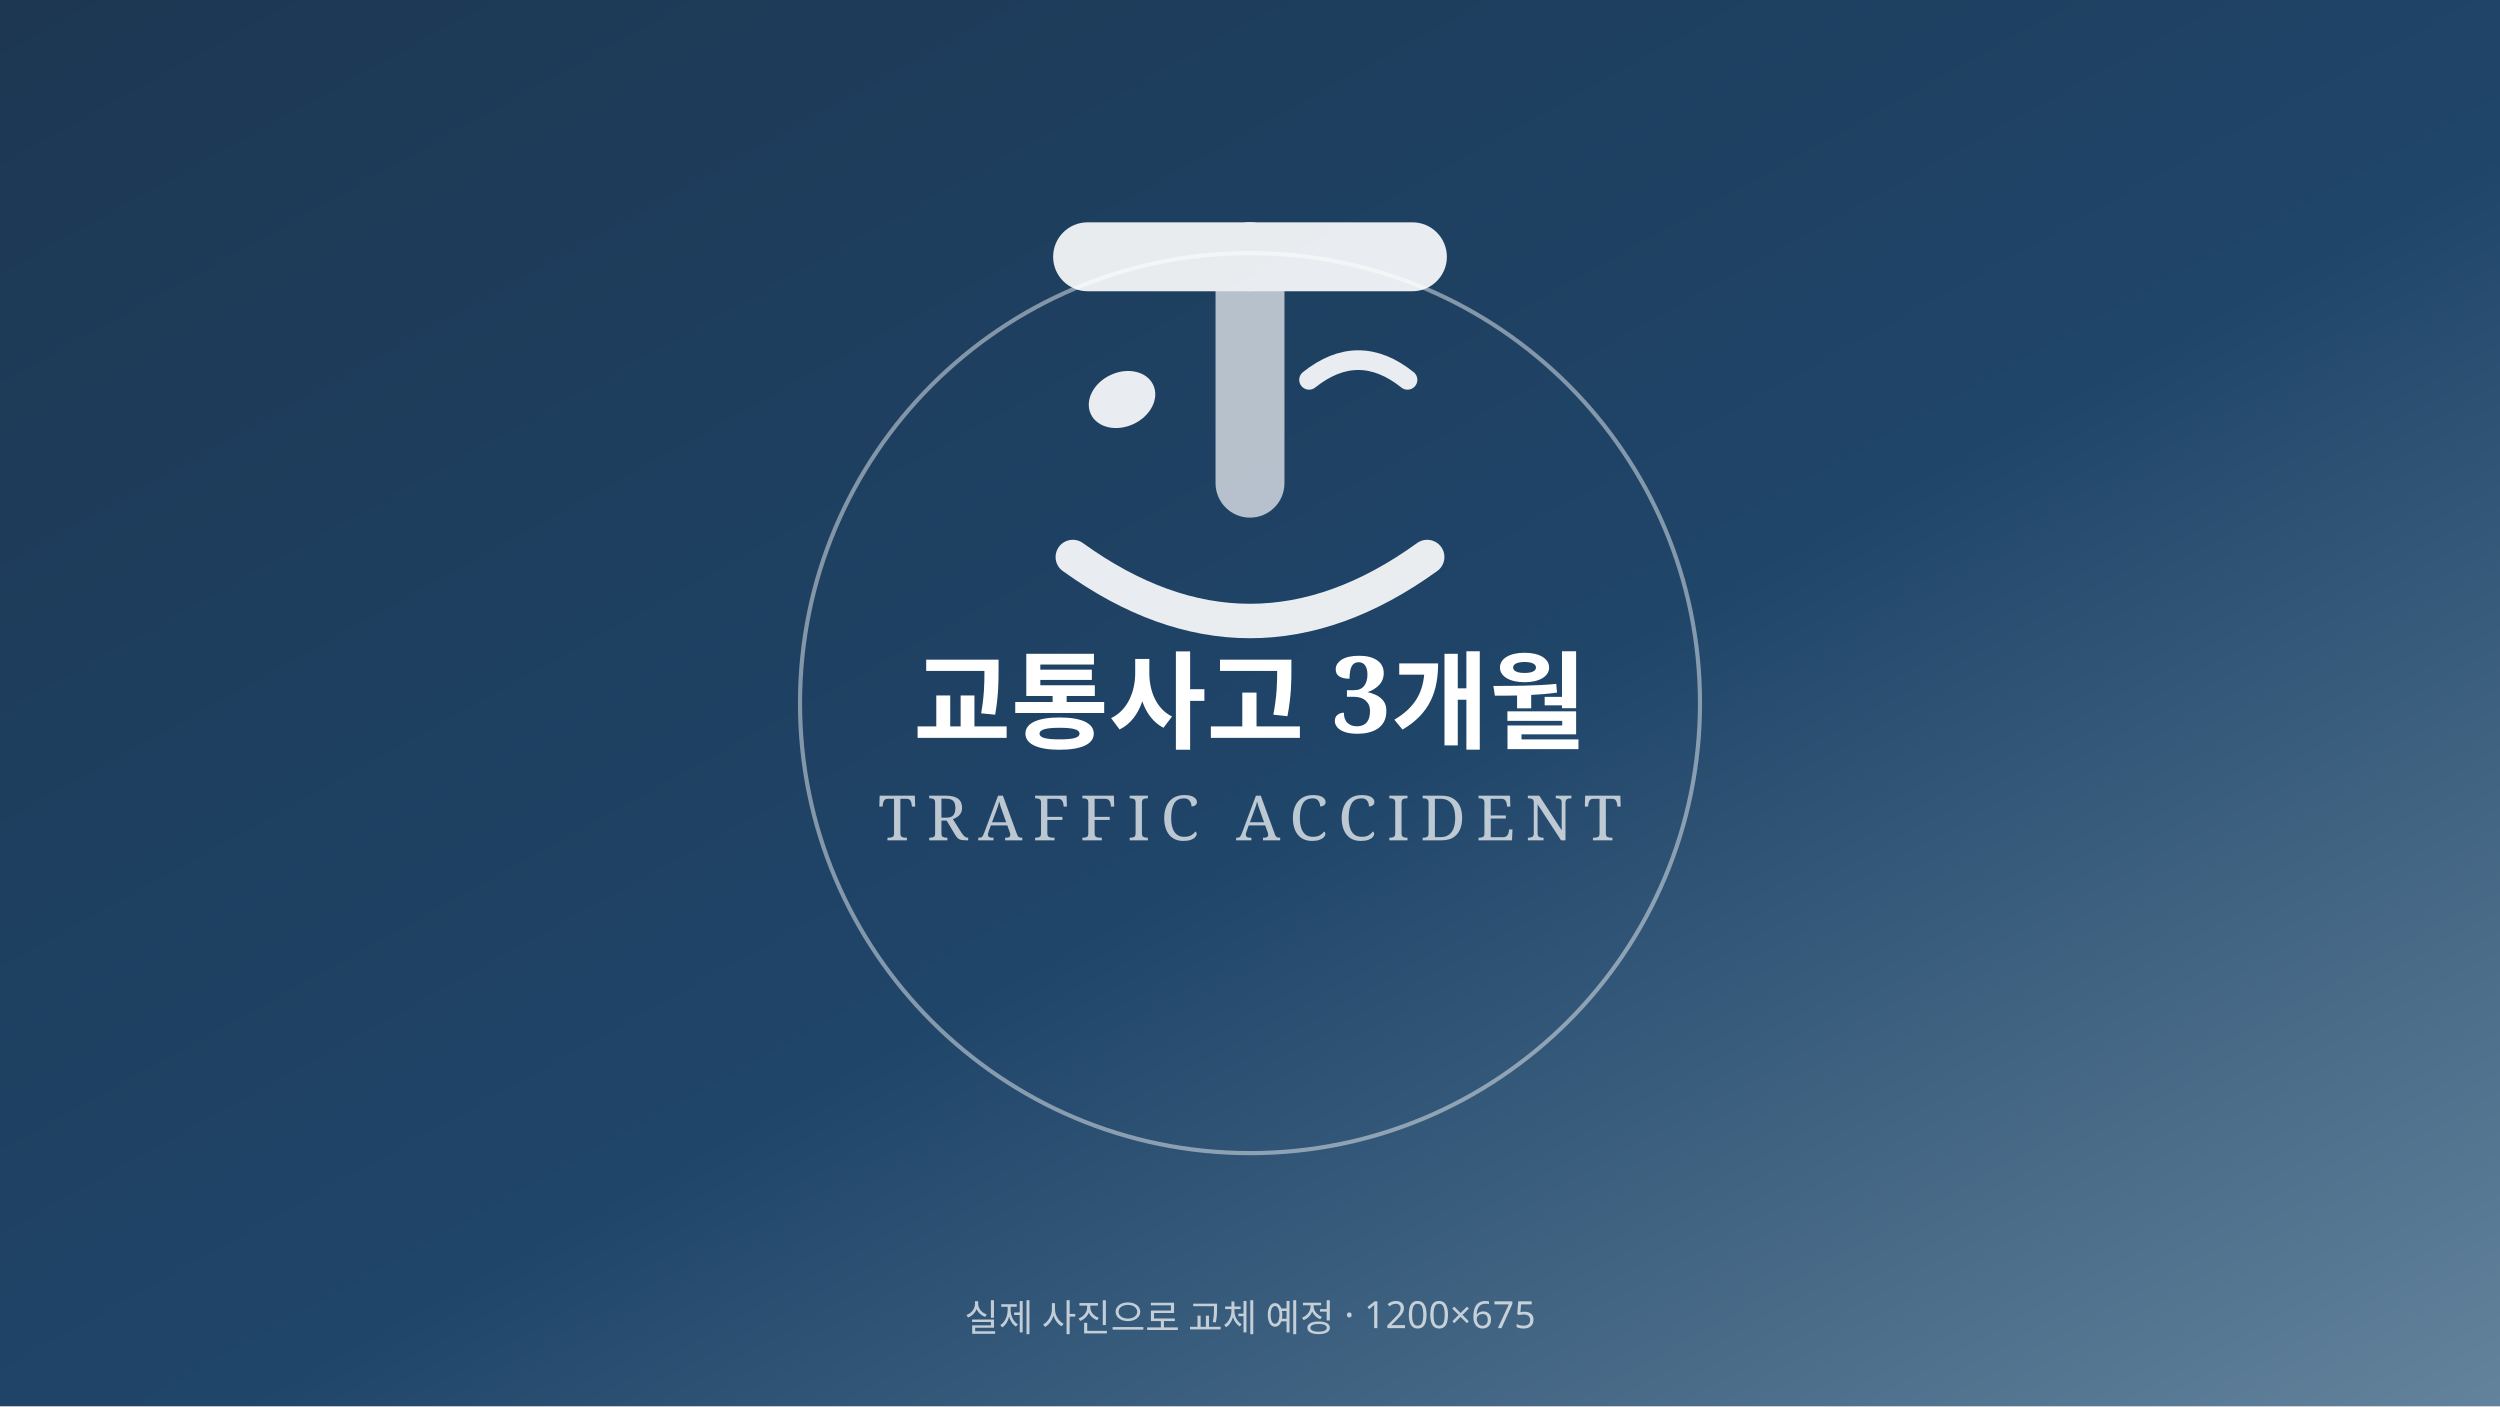
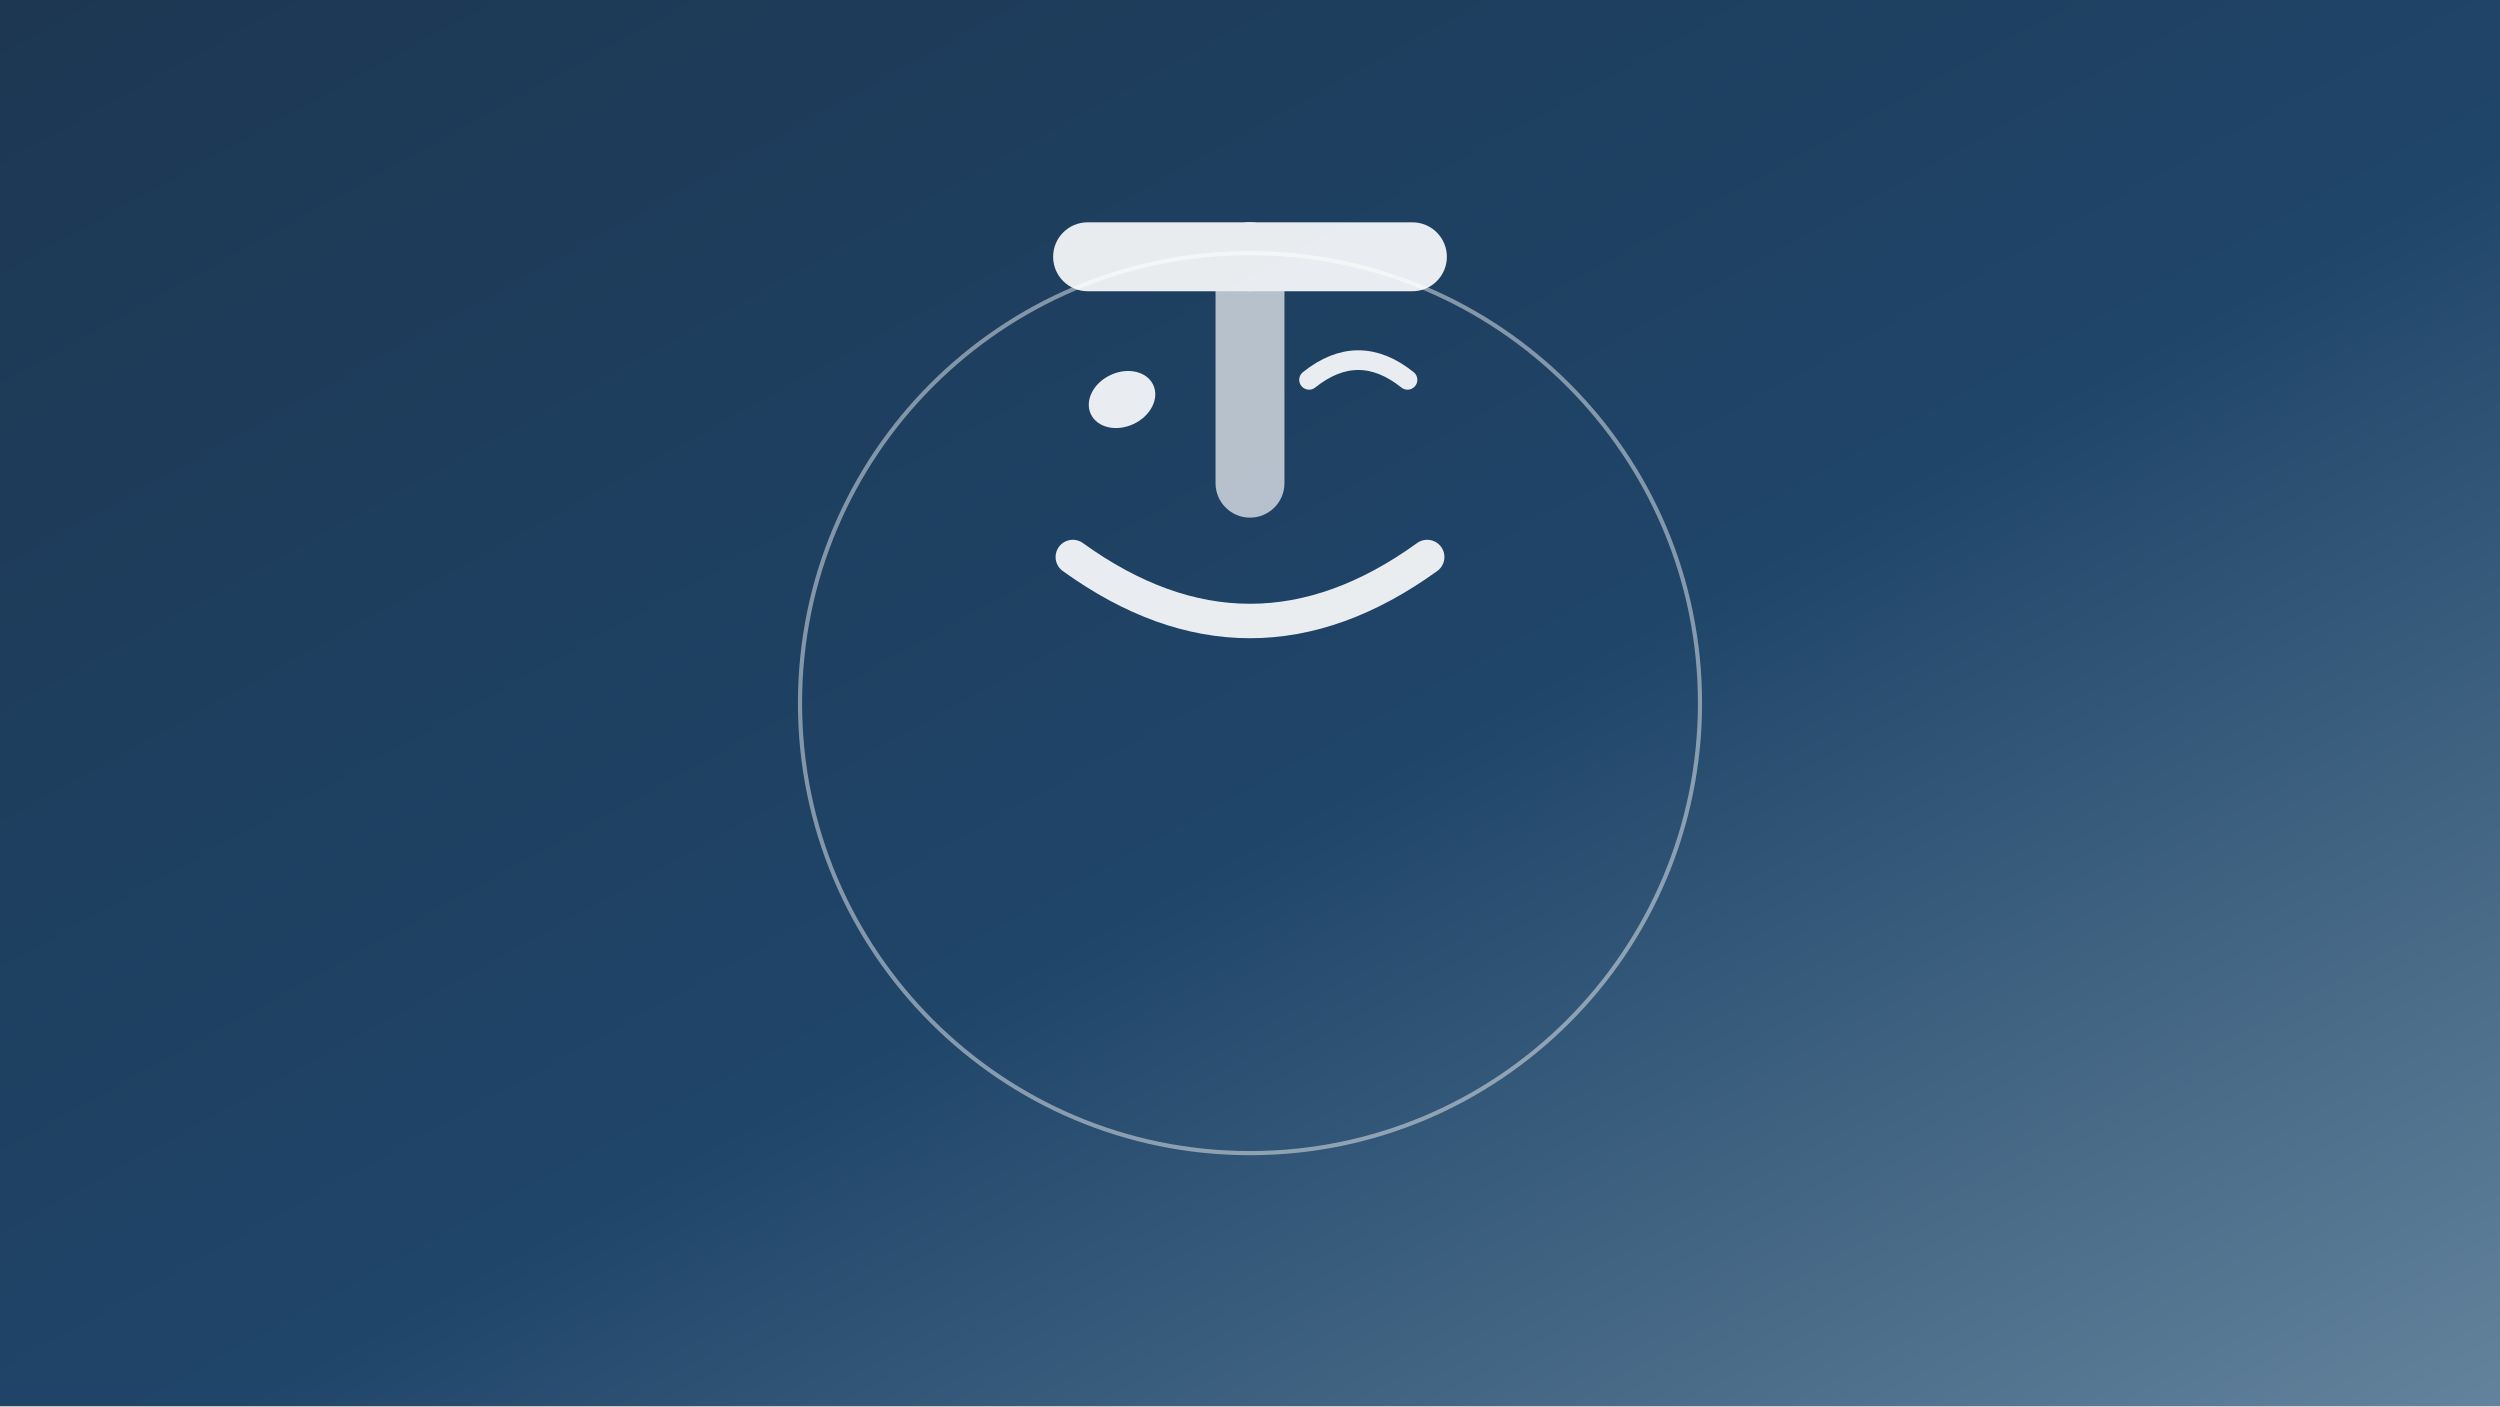
<svg xmlns="http://www.w3.org/2000/svg" viewBox="0 0 1200 675" width="1200" height="675" role="img" aria-label="교통사고 3개월 (자리표시 이미지)">
  <defs>
    <linearGradient id="g" x1="0" y1="0" x2="1" y2="1">
      <stop offset="0" stop-color="#1D3752" />
      <stop offset=".55" stop-color="#1F4569" />
      <stop offset="1" stop-color="#63839C" />
    </linearGradient>
  </defs>
  <rect width="1200" height="675" fill="url(#g)" />
  <circle cx="600" cy="337.5" r="216" fill="none" stroke="rgba(255,255,255,.45)" stroke-width="2" />
  <g transform="translate(496.05,92.5425) scale(2.3625)" opacity=".9">
    <rect x="4" y="6" width="80" height="14" rx="7" fill="#FFFFFF" />
    <rect x="37" y="6" width="14" height="60" rx="7" fill="rgba(255,255,255,.75)" />
    <rect x="37" y="6" width="14" height="14" rx="7" fill="#FFFFFF" />
    <ellipse cx="18" cy="42" rx="7" ry="5.5" transform="rotate(-25 18 42)" fill="#FFFFFF" />
    <path d="M56 38 Q66 30 76 38" fill="none" stroke="#FFFFFF" stroke-width="4" stroke-linecap="round" />
    <path d="M8 74 Q44 100 80 74" fill="none" stroke="#FFFFFF" stroke-width="7" stroke-linecap="round" />
  </g>
-   <text x="600" y="355.35" text-anchor="middle" font-family="'Nanum Myeongjo', 'Cormorant Garamond', serif" font-size="51" font-weight="700" fill="#FFFFFF">교통사고 3개월</text>
-   <text x="600" y="403.35" text-anchor="middle" font-family="'Cormorant Garamond', 'Nanum Myeongjo', serif" font-size="30" letter-spacing="5" fill="rgba(255,255,255,.7)">TRAFFIC ACCIDENT</text>
-   <text x="600" y="639" text-anchor="middle" font-family="Pretendard, sans-serif" font-size="18" fill="rgba(255,255,255,.7)">실제 사진으로 교체 예정 · 1200×675</text>
</svg>
